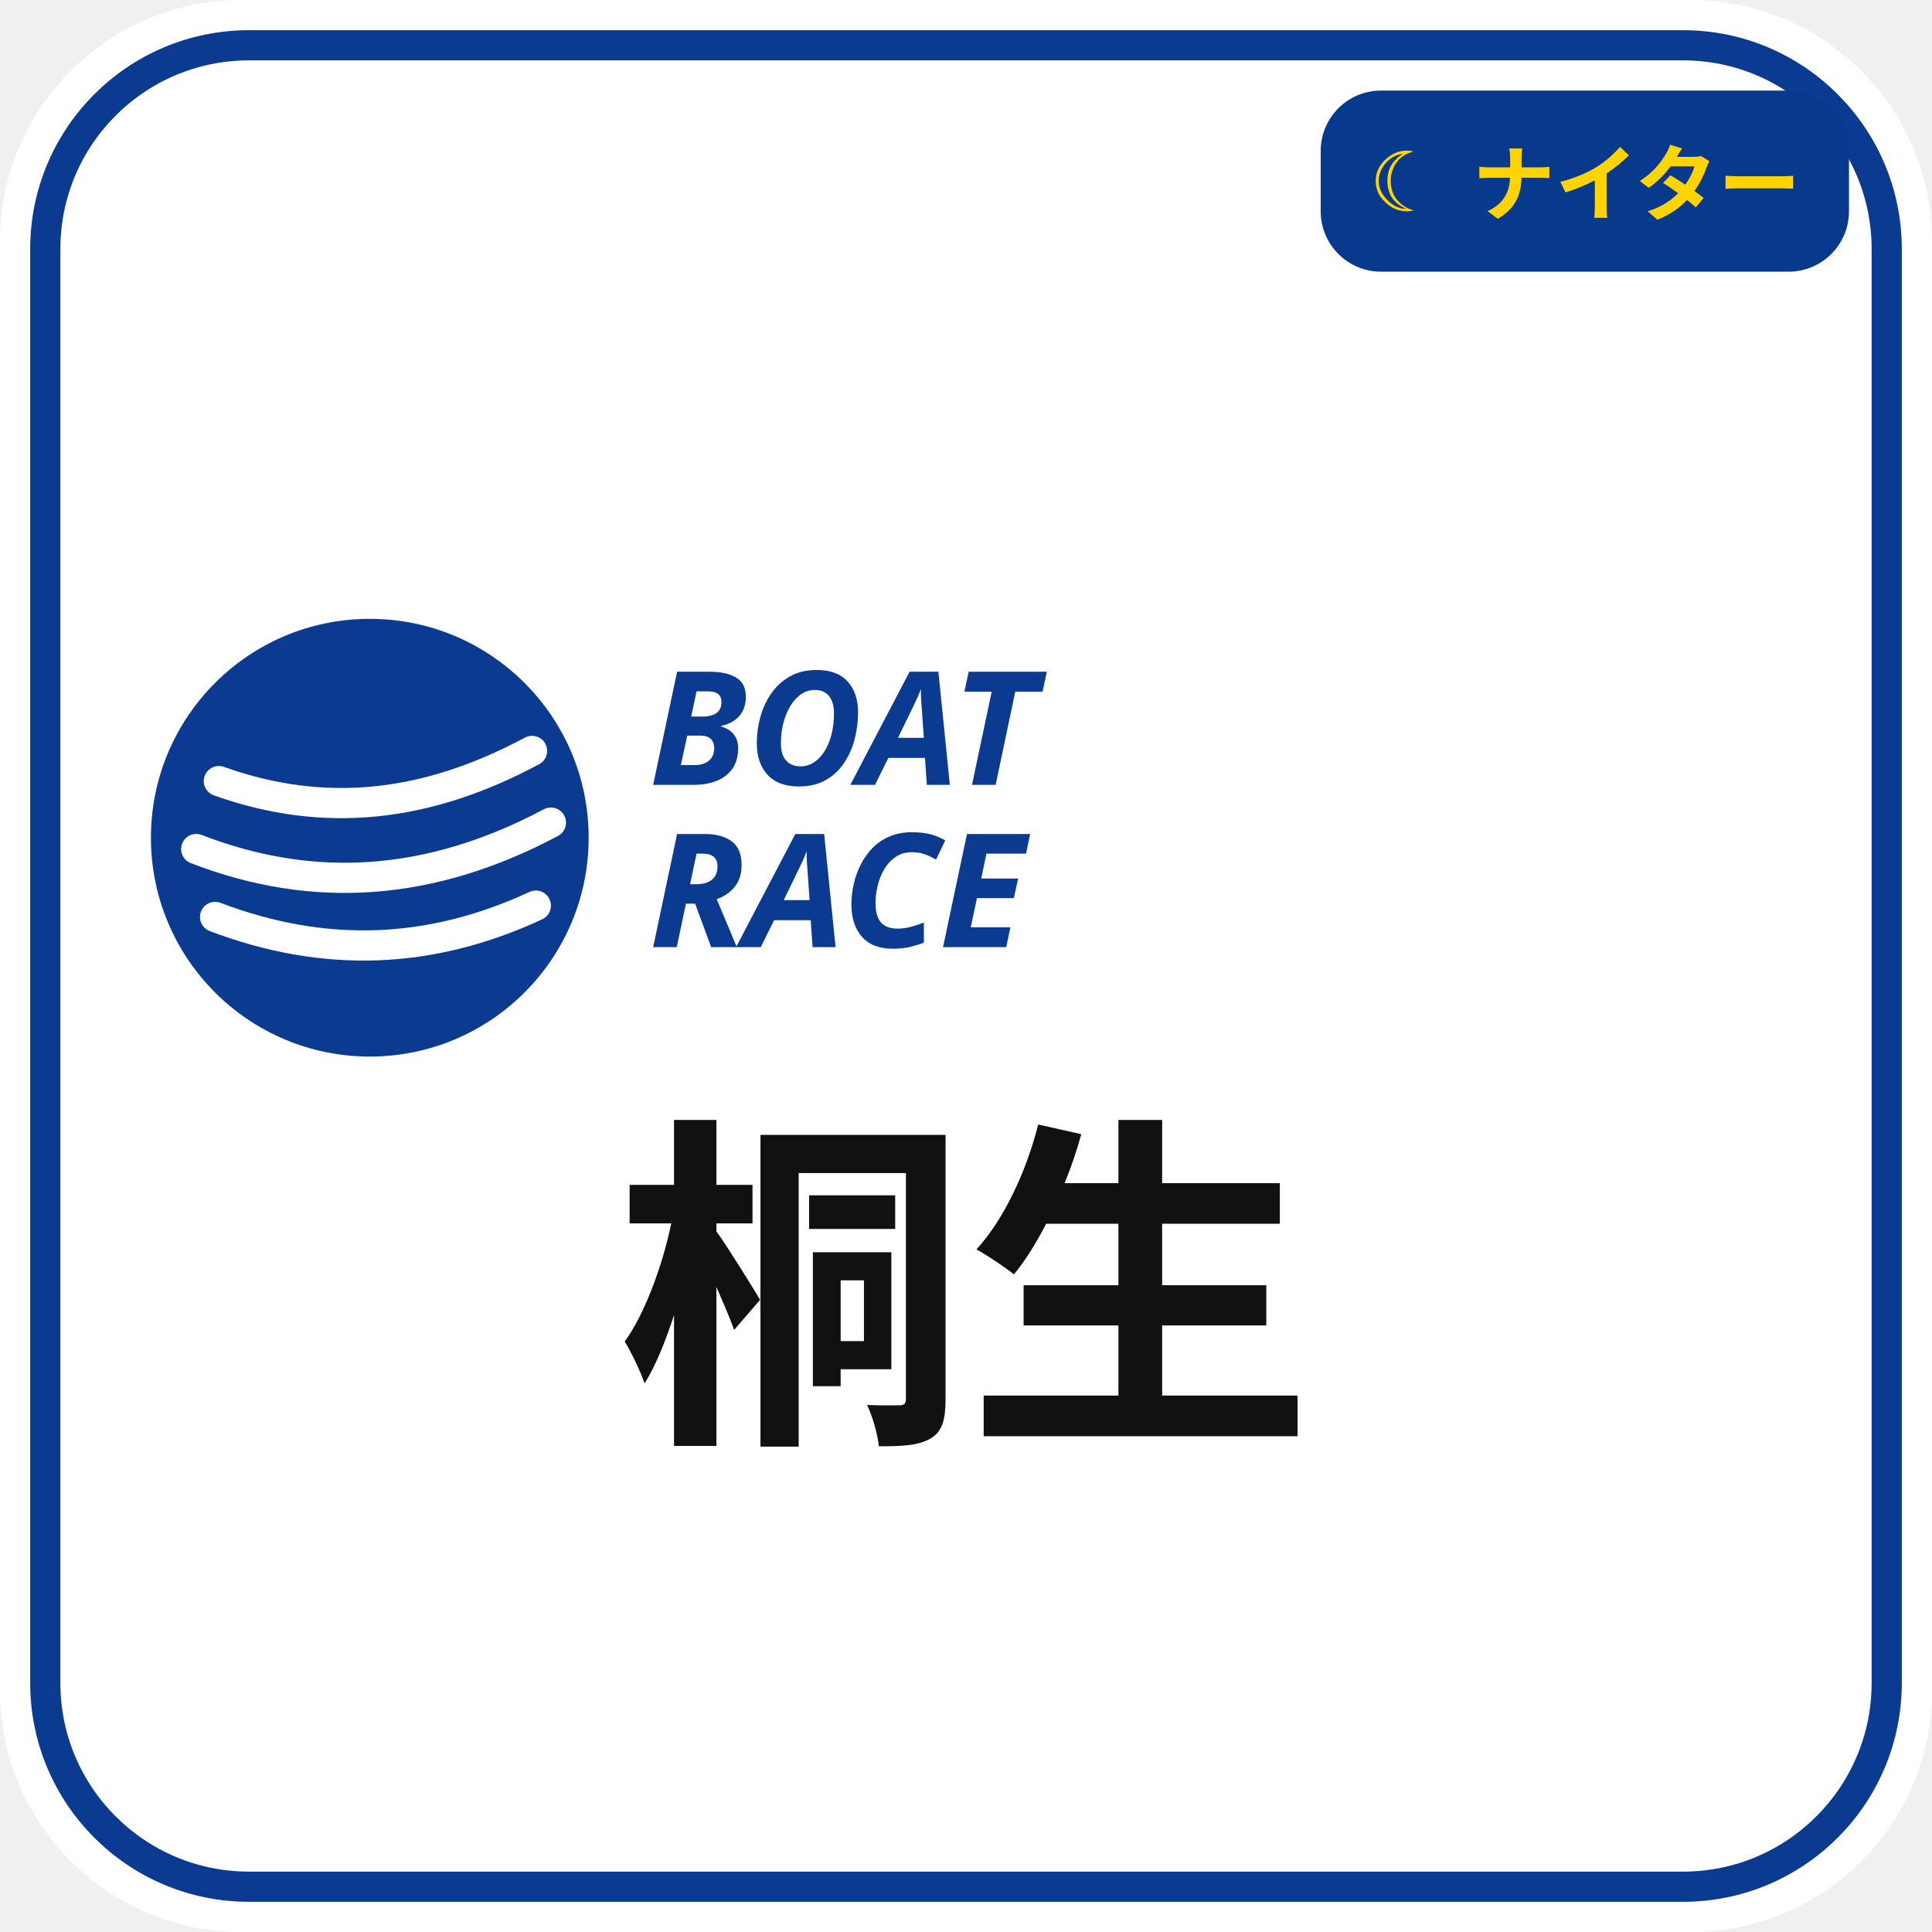
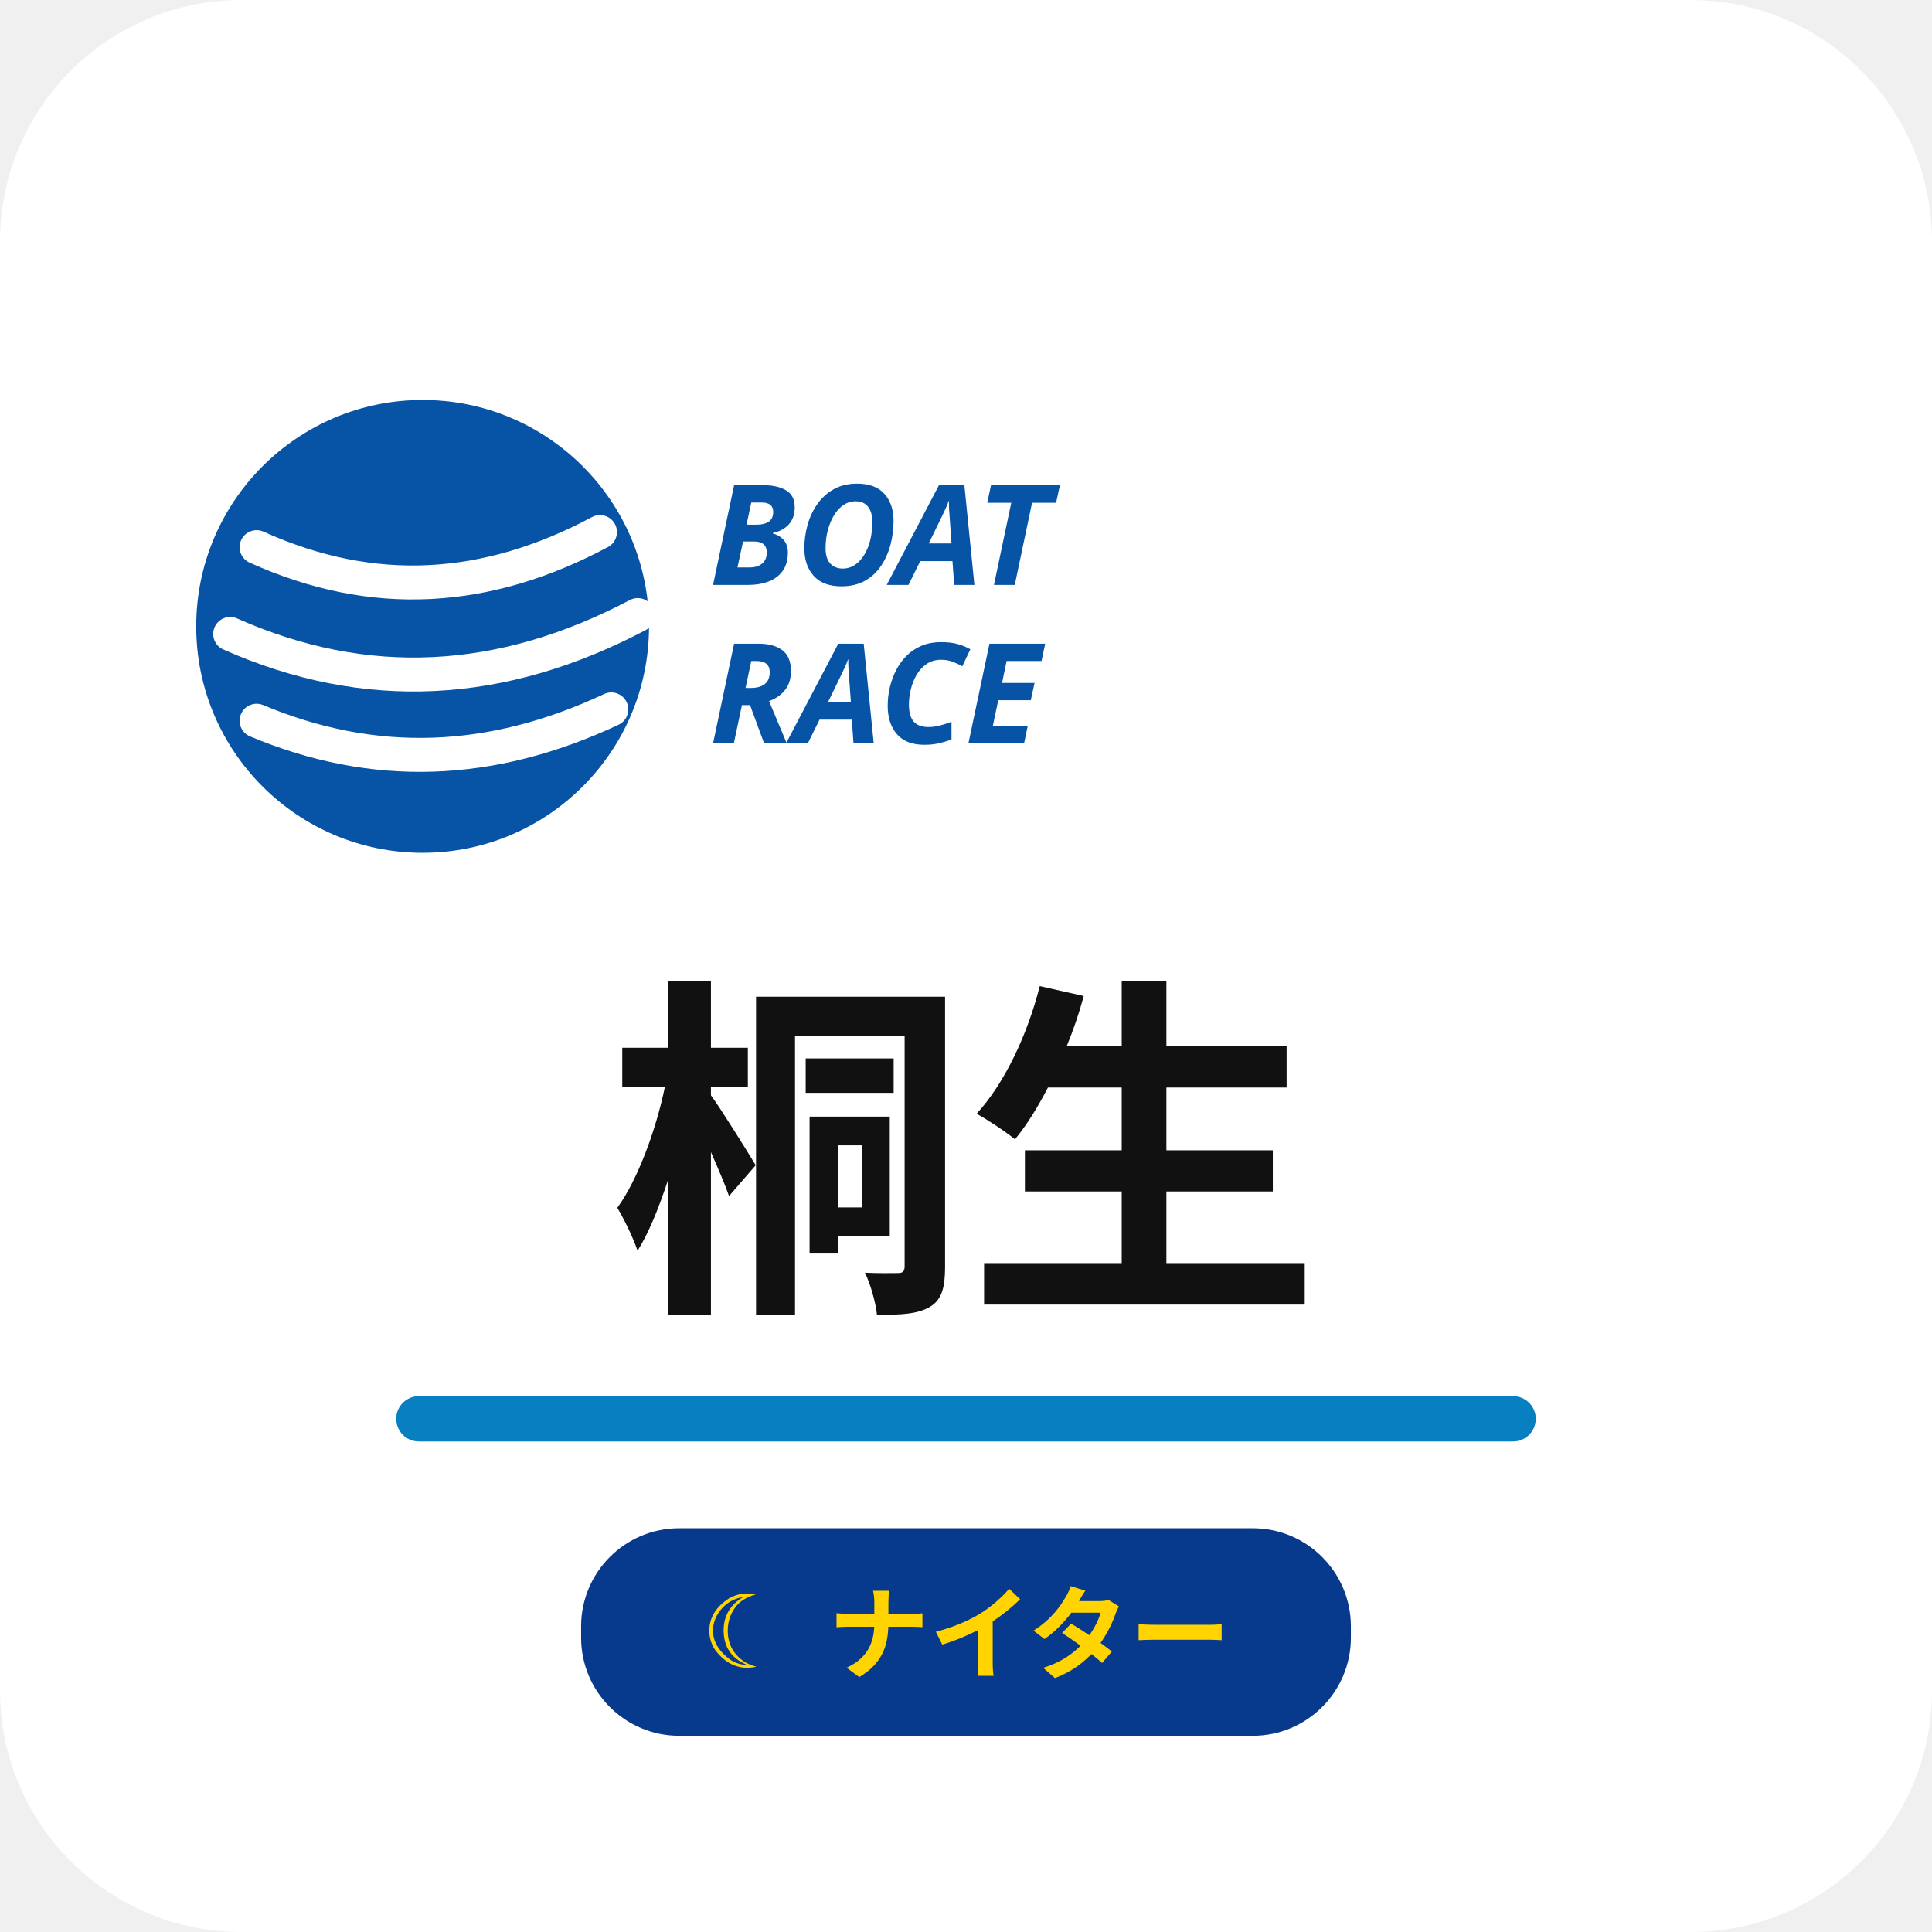
<svg xmlns="http://www.w3.org/2000/svg" viewBox="0 0 512 512">
  <rect width="512" height="512" rx="64" fill="white" />
-   <rect x="12" y="12" width="488" height="488" rx="54" fill="none" stroke="#0b3b91" stroke-width="8" />
-   <rect x="350" y="24" width="140" height="48" rx="16" fill="#07398c" />
-   <text x="420" y="56" text-anchor="middle" font-family="sans-serif" font-size="22" font-weight="700" fill="#ffd400">☾ ナイター</text>
-   <g fill="#0b3b91">
-     <circle cx="98" cy="222" r="58" />
-     <path d="M58 207c28 10 55 7 83-8M52 225c31 12 62 10 94-7M57 243c29 11 57 10 85-3" fill="none" stroke="white" stroke-width="8" stroke-linecap="round" />
-     <text x="172" y="208" font-family="sans-serif" font-size="42" font-weight="800" font-style="italic">BOAT</text>
-     <text x="172" y="251" font-family="sans-serif" font-size="42" font-weight="800" font-style="italic">RACE</text>
+   <g fill="#0753a6">
+     <circle cx="112" cy="166" r="60" />
+     <path d="M68 145c31 14 61 12 91-4M61 168c36 16 72 14 108-5M68 191c31 13 62 12 94-3" fill="none" stroke="white" stroke-width="9" stroke-linecap="round" />
+     <text x="188" y="155" font-family="sans-serif" font-size="37" font-weight="900" font-style="italic">BOAT</text>
+     <text x="188" y="197" font-family="sans-serif" font-size="37" font-weight="900" font-style="italic">RACE</text>
  </g>
-   <text x="256" y="375" text-anchor="middle" font-family="sans-serif" font-size="92" font-weight="800" fill="#111">桐生</text>
+   <text x="256" y="340" text-anchor="middle" font-family="sans-serif" font-size="94" font-weight="900" fill="#111">桐生</text>
+   <rect x="105" y="370" width="302" height="12" rx="6" fill="#087fc1" />
+   <rect x="154" y="405" width="204" height="55" rx="26" fill="#07398c" />
+   <text x="256" y="442" text-anchor="middle" font-family="sans-serif" font-size="27" font-weight="800" fill="#ffd400">☾ ナイター</text>
</svg>
